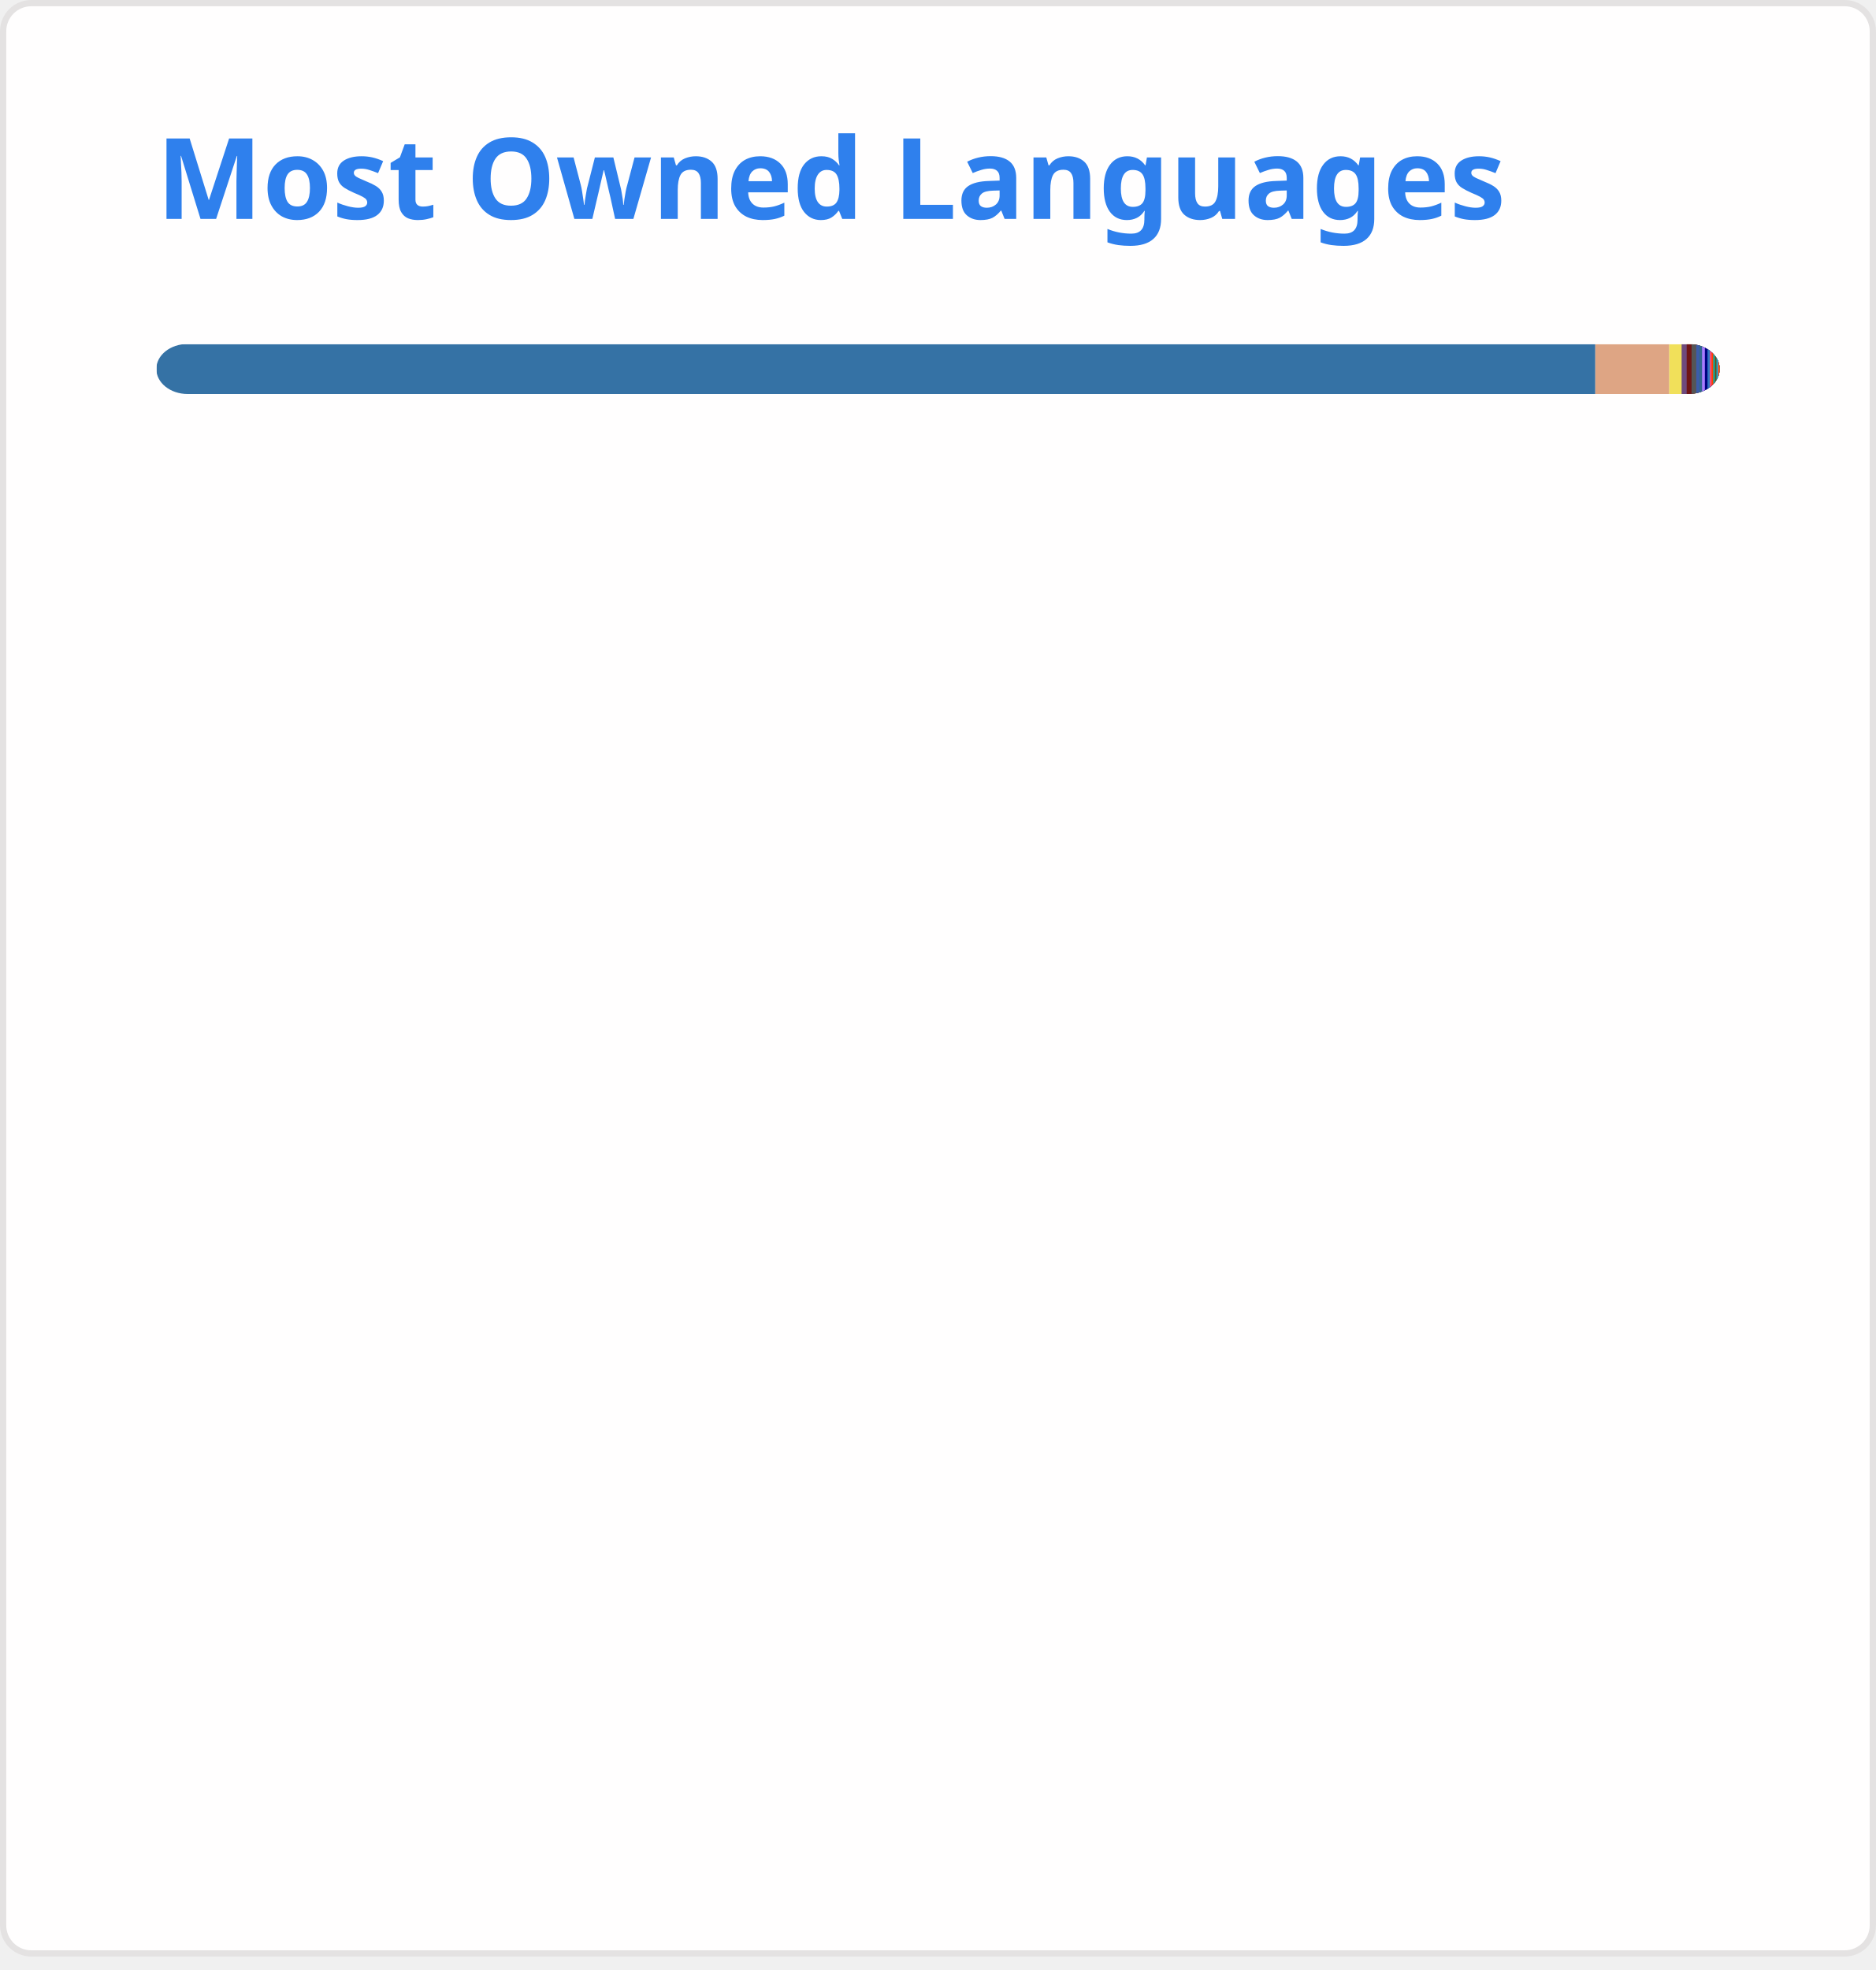
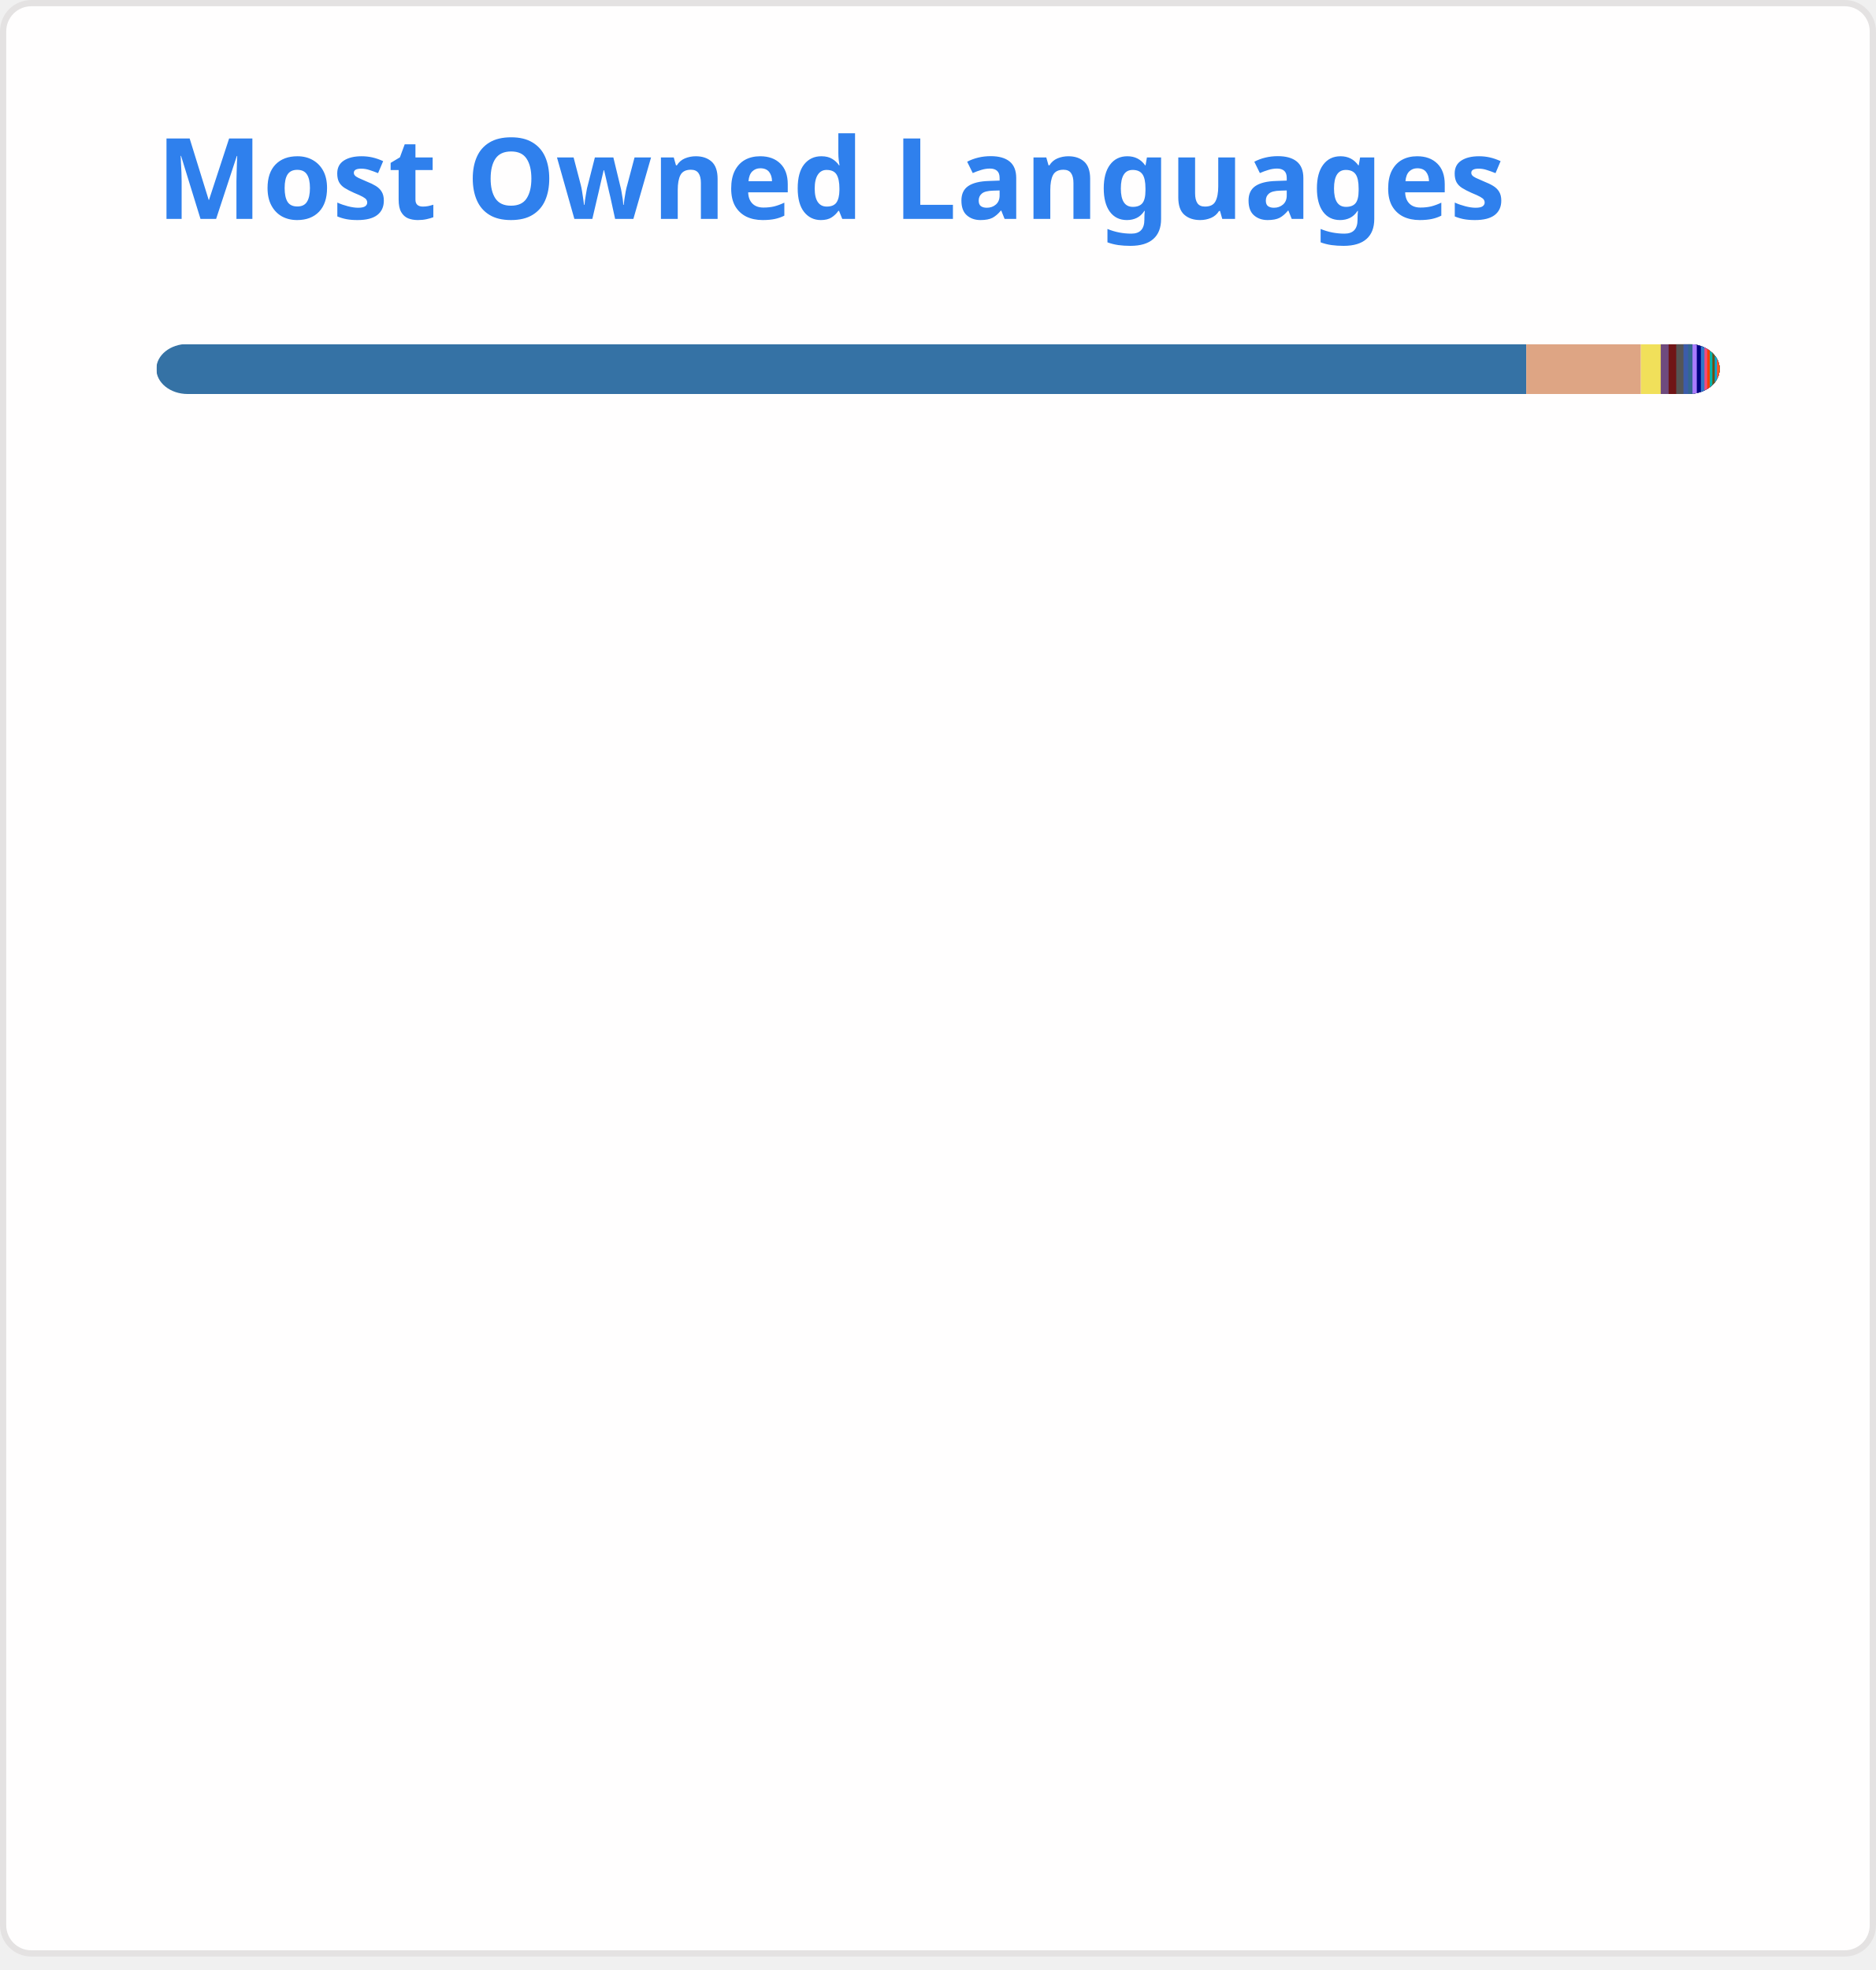
<svg xmlns="http://www.w3.org/2000/svg" width="300" height="315" viewBox="0 0 300 315" fill="none" role="img" aria-labelledby="descId">
  <style>
          .header {
            font: 600 18px 'Segoe UI', Ubuntu, Sans-Serif;
            fill: #2f80ed;
            animation: fadeInAnimation 0.8s ease-in-out forwards;
          }
          @supports(-moz-appearance: auto) {
            /* Selector detects Firefox */
            .header { font-size: 15.5px; }
          }
          
    @keyframes slideInAnimation {
      from {
        width: 0;
      }
      to {
        width: calc(100%-100px);
      }
    }
    @keyframes growWidthAnimation {
      from {
        width: 0;
      }
      to {
        width: 100%;
      }
    }
    .stat {
      font: 600 14px 'Segoe UI', Ubuntu, "Helvetica Neue", Sans-Serif; fill: #434d58;
    }
    @supports(-moz-appearance: auto) {
      /* Selector detects Firefox */
      .stat { font-size:12px; }
    }
    .bold { font-weight: 700 }
    .lang-name {
      font: 400 11px "Segoe UI", Ubuntu, Sans-Serif;
      fill: #434d58;
    }
    .stagger {
      opacity: 0;
      animation: fadeInAnimation 0.3s ease-in-out forwards;
    }
    #rect-mask rect{
      animation: slideInAnimation 1s ease-in-out forwards;
    }
    .lang-progress{
      animation: growWidthAnimation 0.6s ease-in-out forwards;
    }
    

          
      /* Animations */
      @keyframes scaleInAnimation {
        from {
          transform: translate(-5px, 5px) scale(0);
        }
        to {
          transform: translate(-5px, 5px) scale(1);
        }
      }
      @keyframes fadeInAnimation {
        from {
          opacity: 0;
        }
        to {
          opacity: 1;
        }
      }
    
          
        </style>
  <rect data-testid="card-bg" x="0.5" y="0.5" rx="4.5" height="99%" stroke="#e4e2e2" width="299" fill="#fffefe" stroke-opacity="1" />
  <g data-testid="card-title" transform="translate(25, 35)">
    <g transform="translate(0, 0)">
      <text x="0" y="0" class="header" data-testid="header">Most Owned Languages</text>
    </g>
  </g>
  <g data-testid="main-card-body" transform="translate(0, 55)">
    <svg data-testid="lang-items" x="25">
      <mask id="rect-mask">
        <rect x="0" y="0" width="250" height="8" fill="white" rx="5" />
      </mask>
-       <rect mask="url(#rect-mask)" data-testid="lang-progress" x="0" y="0" width="230.12" height="8" fill="#3572A5" />
-       <rect mask="url(#rect-mask)" data-testid="lang-progress" x="230.12" y="0" width="11.83" height="8" fill="#dea584" />
-       <rect mask="url(#rect-mask)" data-testid="lang-progress" x="241.95" y="0" width="11.97" height="8" fill="#f1e05a" />
-       <rect mask="url(#rect-mask)" data-testid="lang-progress" x="243.92" y="0" width="10.81" height="8" fill="#6e4a7e" />
-       <rect mask="url(#rect-mask)" data-testid="lang-progress" x="244.73" y="0" width="10.78" height="8" fill="#701516" />
-       <rect mask="url(#rect-mask)" data-testid="lang-progress" x="245.51" y="0" width="10.75" height="8" fill="#555555" />
-       <rect mask="url(#rect-mask)" data-testid="lang-progress" x="246.26" y="0" width="10.48" height="8" fill="#3c5caa" />
-       <rect mask="url(#rect-mask)" data-testid="lang-progress" x="246.74" y="0" width="10.45" height="8" fill="#336790" />
-       <rect mask="url(#rect-mask)" data-testid="lang-progress" x="247.19" y="0" width="10.45" height="8" fill="#A97BFF" />
-       <rect mask="url(#rect-mask)" data-testid="lang-progress" x="247.64" y="0" width="10.42" height="8" fill="#000080" />
-       <rect mask="url(#rect-mask)" data-testid="lang-progress" x="248.06" y="0" width="10.37" height="8" fill="#3178c6" />
-       <rect mask="url(#rect-mask)" data-testid="lang-progress" x="248.43" y="0" width="10.28" height="8" fill="#f34b7d" />
-       <rect mask="url(#rect-mask)" data-testid="lang-progress" x="248.71" y="0" width="10.27" height="8" fill="#ff3e00" />
-       <rect mask="url(#rect-mask)" data-testid="lang-progress" x="248.98" y="0" width="10.26" height="8" fill="#00B4AB" />
-       <rect mask="url(#rect-mask)" data-testid="lang-progress" x="249.24" y="0" width="10.25" height="8" fill="#6E4C13" />
-       <rect mask="url(#rect-mask)" data-testid="lang-progress" x="249.49" y="0" width="10.22" height="8" fill="#00ADD8" />
-       <rect mask="url(#rect-mask)" data-testid="lang-progress" x="249.71" y="0" width="10.15" height="8" fill="#F05138" />
-       <rect mask="url(#rect-mask)" data-testid="lang-progress" x="249.86" y="0" width="10.14" height="8" fill="#ff5a03" />
+       <rect mask="url(#rect-mask)" data-testid="lang-progress" x="0" y="0" width="219.08" height="8" fill="#3572A5" />
+       <rect mask="url(#rect-mask)" data-testid="lang-progress" x="219.08" y="0" width="18.33" height="8" fill="#dea584" />
+       <rect mask="url(#rect-mask)" data-testid="lang-progress" x="237.41" y="0" width="13.17" height="8" fill="#f1e05a" />
+       <rect mask="url(#rect-mask)" data-testid="lang-progress" x="240.58" y="0" width="11.26" height="8" fill="#6e4a7e" />
+       <rect mask="url(#rect-mask)" data-testid="lang-progress" x="241.84" y="0" width="11.22" height="8" fill="#701516" />
+       <rect mask="url(#rect-mask)" data-testid="lang-progress" x="243.06" y="0" width="11.16" height="8" fill="#555555" />
+       <rect mask="url(#rect-mask)" data-testid="lang-progress" x="244.22" y="0" width="10.74" height="8" fill="#3c5caa" />
+       <rect mask="url(#rect-mask)" data-testid="lang-progress" x="244.96" y="0" width="10.7" height="8" fill="#336790" />
+       <rect mask="url(#rect-mask)" data-testid="lang-progress" x="245.66" y="0" width="10.69" height="8" fill="#A97BFF" />
+       <rect mask="url(#rect-mask)" data-testid="lang-progress" x="246.35" y="0" width="10.65" height="8" fill="#000080" />
+       <rect mask="url(#rect-mask)" data-testid="lang-progress" x="247" y="0" width="10.57" height="8" fill="#3178c6" />
+       <rect mask="url(#rect-mask)" data-testid="lang-progress" x="247.57" y="0" width="10.44" height="8" fill="#f34b7d" />
+       <rect mask="url(#rect-mask)" data-testid="lang-progress" x="248.01" y="0" width="10.42" height="8" fill="#ff3e00" />
+       <rect mask="url(#rect-mask)" data-testid="lang-progress" x="248.43" y="0" width="10.41" height="8" fill="#00B4AB" />
+       <rect mask="url(#rect-mask)" data-testid="lang-progress" x="248.84" y="0" width="10.38" height="8" fill="#6E4C13" />
+       <rect mask="url(#rect-mask)" data-testid="lang-progress" x="249.22" y="0" width="10.34" height="8" fill="#00ADD8" />
+       <rect mask="url(#rect-mask)" data-testid="lang-progress" x="249.56" y="0" width="10.23" height="8" fill="#F05138" />
+       <rect mask="url(#rect-mask)" data-testid="lang-progress" x="249.79" y="0" width="10.22" height="8" fill="#ff5a03" />
      <g transform="translate(0, 25)">
        <g transform="translate(0, 0)">
          <g transform="translate(0, 0)">
            <g class="stagger" style="animation-delay: 450ms">
              <circle cx="5" cy="6" r="5" fill="#3572A5" />
              <text data-testid="lang-name" x="15" y="10" class="lang-name">
-         Python 28.5 MB
+         Python 17.5 MB
      </text>
            </g>
          </g>
          <g transform="translate(0, 25)">
            <g class="stagger" style="animation-delay: 600ms">
              <circle cx="5" cy="6" r="5" fill="#dea584" />
              <text data-testid="lang-name" x="15" y="10" class="lang-name">
        Rust 1.5 MB
      </text>
            </g>
          </g>
          <g transform="translate(0, 50)">
            <g class="stagger" style="animation-delay: 750ms">
              <circle cx="5" cy="6" r="5" fill="#f1e05a" />
              <text data-testid="lang-name" x="15" y="10" class="lang-name">
-         JavaScript 249.9 KB
+         JavaScript 259.6 KB
      </text>
            </g>
          </g>
          <g transform="translate(0, 75)">
            <g class="stagger" style="animation-delay: 900ms">
              <circle cx="5" cy="6" r="5" fill="#6e4a7e" />
              <text data-testid="lang-name" x="15" y="10" class="lang-name">
        Elixir 103.3 KB
      </text>
            </g>
          </g>
          <g transform="translate(0, 100)">
            <g class="stagger" style="animation-delay: 1050ms">
              <circle cx="5" cy="6" r="5" fill="#701516" />
              <text data-testid="lang-name" x="15" y="10" class="lang-name">
        Ruby 99.5 KB
      </text>
            </g>
          </g>
          <g transform="translate(0, 125)">
            <g class="stagger" style="animation-delay: 1200ms">
              <circle cx="5" cy="6" r="5" fill="#555555" />
              <text data-testid="lang-name" x="15" y="10" class="lang-name">
        C 94.8 KB
      </text>
            </g>
          </g>
          <g transform="translate(0, 150)">
            <g class="stagger" style="animation-delay: 1350ms">
              <circle cx="5" cy="6" r="5" fill="#3c5caa" />
              <text data-testid="lang-name" x="15" y="10" class="lang-name">
        Racket 60.4 KB
      </text>
            </g>
          </g>
          <g transform="translate(0, 175)">
            <g class="stagger" style="animation-delay: 1500ms">
              <circle cx="5" cy="6" r="5" fill="#336790" />
              <text data-testid="lang-name" x="15" y="10" class="lang-name">
        PLpgSQL 57.2 KB
      </text>
            </g>
          </g>
          <g transform="translate(0, 200)">
            <g class="stagger" style="animation-delay: 1650ms">
              <circle cx="5" cy="6" r="5" fill="#A97BFF" />
              <text data-testid="lang-name" x="15" y="10" class="lang-name">
        Kotlin 56.9 KB
      </text>
            </g>
          </g>
        </g>
        <g transform="translate(150, 0)">
          <g transform="translate(0, 0)">
            <g class="stagger" style="animation-delay: 450ms">
              <circle cx="5" cy="6" r="5" fill="#000080" />
              <text data-testid="lang-name" x="15" y="10" class="lang-name">
        Lua 53.2 KB
      </text>
            </g>
          </g>
          <g transform="translate(0, 25)">
            <g class="stagger" style="animation-delay: 600ms">
              <circle cx="5" cy="6" r="5" fill="#3178c6" />
              <text data-testid="lang-name" x="15" y="10" class="lang-name">
        TypeScript 46.6 KB
      </text>
            </g>
          </g>
          <g transform="translate(0, 50)">
            <g class="stagger" style="animation-delay: 750ms">
              <circle cx="5" cy="6" r="5" fill="#f34b7d" />
              <text data-testid="lang-name" x="15" y="10" class="lang-name">
        C++ 35.9 KB
      </text>
            </g>
          </g>
          <g transform="translate(0, 75)">
            <g class="stagger" style="animation-delay: 900ms">
              <circle cx="5" cy="6" r="5" fill="#ff3e00" />
              <text data-testid="lang-name" x="15" y="10" class="lang-name">
        Svelte 34.2 KB
      </text>
            </g>
          </g>
          <g transform="translate(0, 100)">
            <g class="stagger" style="animation-delay: 1050ms">
              <circle cx="5" cy="6" r="5" fill="#00B4AB" />
              <text data-testid="lang-name" x="15" y="10" class="lang-name">
        Dart 33.2 KB
      </text>
            </g>
          </g>
          <g transform="translate(0, 125)">
            <g class="stagger" style="animation-delay: 1200ms">
              <circle cx="5" cy="6" r="5" fill="#6E4C13" />
              <text data-testid="lang-name" x="15" y="10" class="lang-name">
        Assembly 31.1 KB
      </text>
            </g>
          </g>
          <g transform="translate(0, 150)">
            <g class="stagger" style="animation-delay: 1350ms">
              <circle cx="5" cy="6" r="5" fill="#00ADD8" />
              <text data-testid="lang-name" x="15" y="10" class="lang-name">
        Go 27.8 KB
      </text>
            </g>
          </g>
          <g transform="translate(0, 175)">
            <g class="stagger" style="animation-delay: 1500ms">
              <circle cx="5" cy="6" r="5" fill="#F05138" />
              <text data-testid="lang-name" x="15" y="10" class="lang-name">
        Swift 19.1 KB
      </text>
            </g>
          </g>
          <g transform="translate(0, 200)">
            <g class="stagger" style="animation-delay: 1650ms">
              <circle cx="5" cy="6" r="5" fill="#ff5a03" />
              <text data-testid="lang-name" x="15" y="10" class="lang-name">
        Astro 17.8 KB
      </text>
            </g>
          </g>
        </g>
      </g>
    </svg>
  </g>
</svg>
